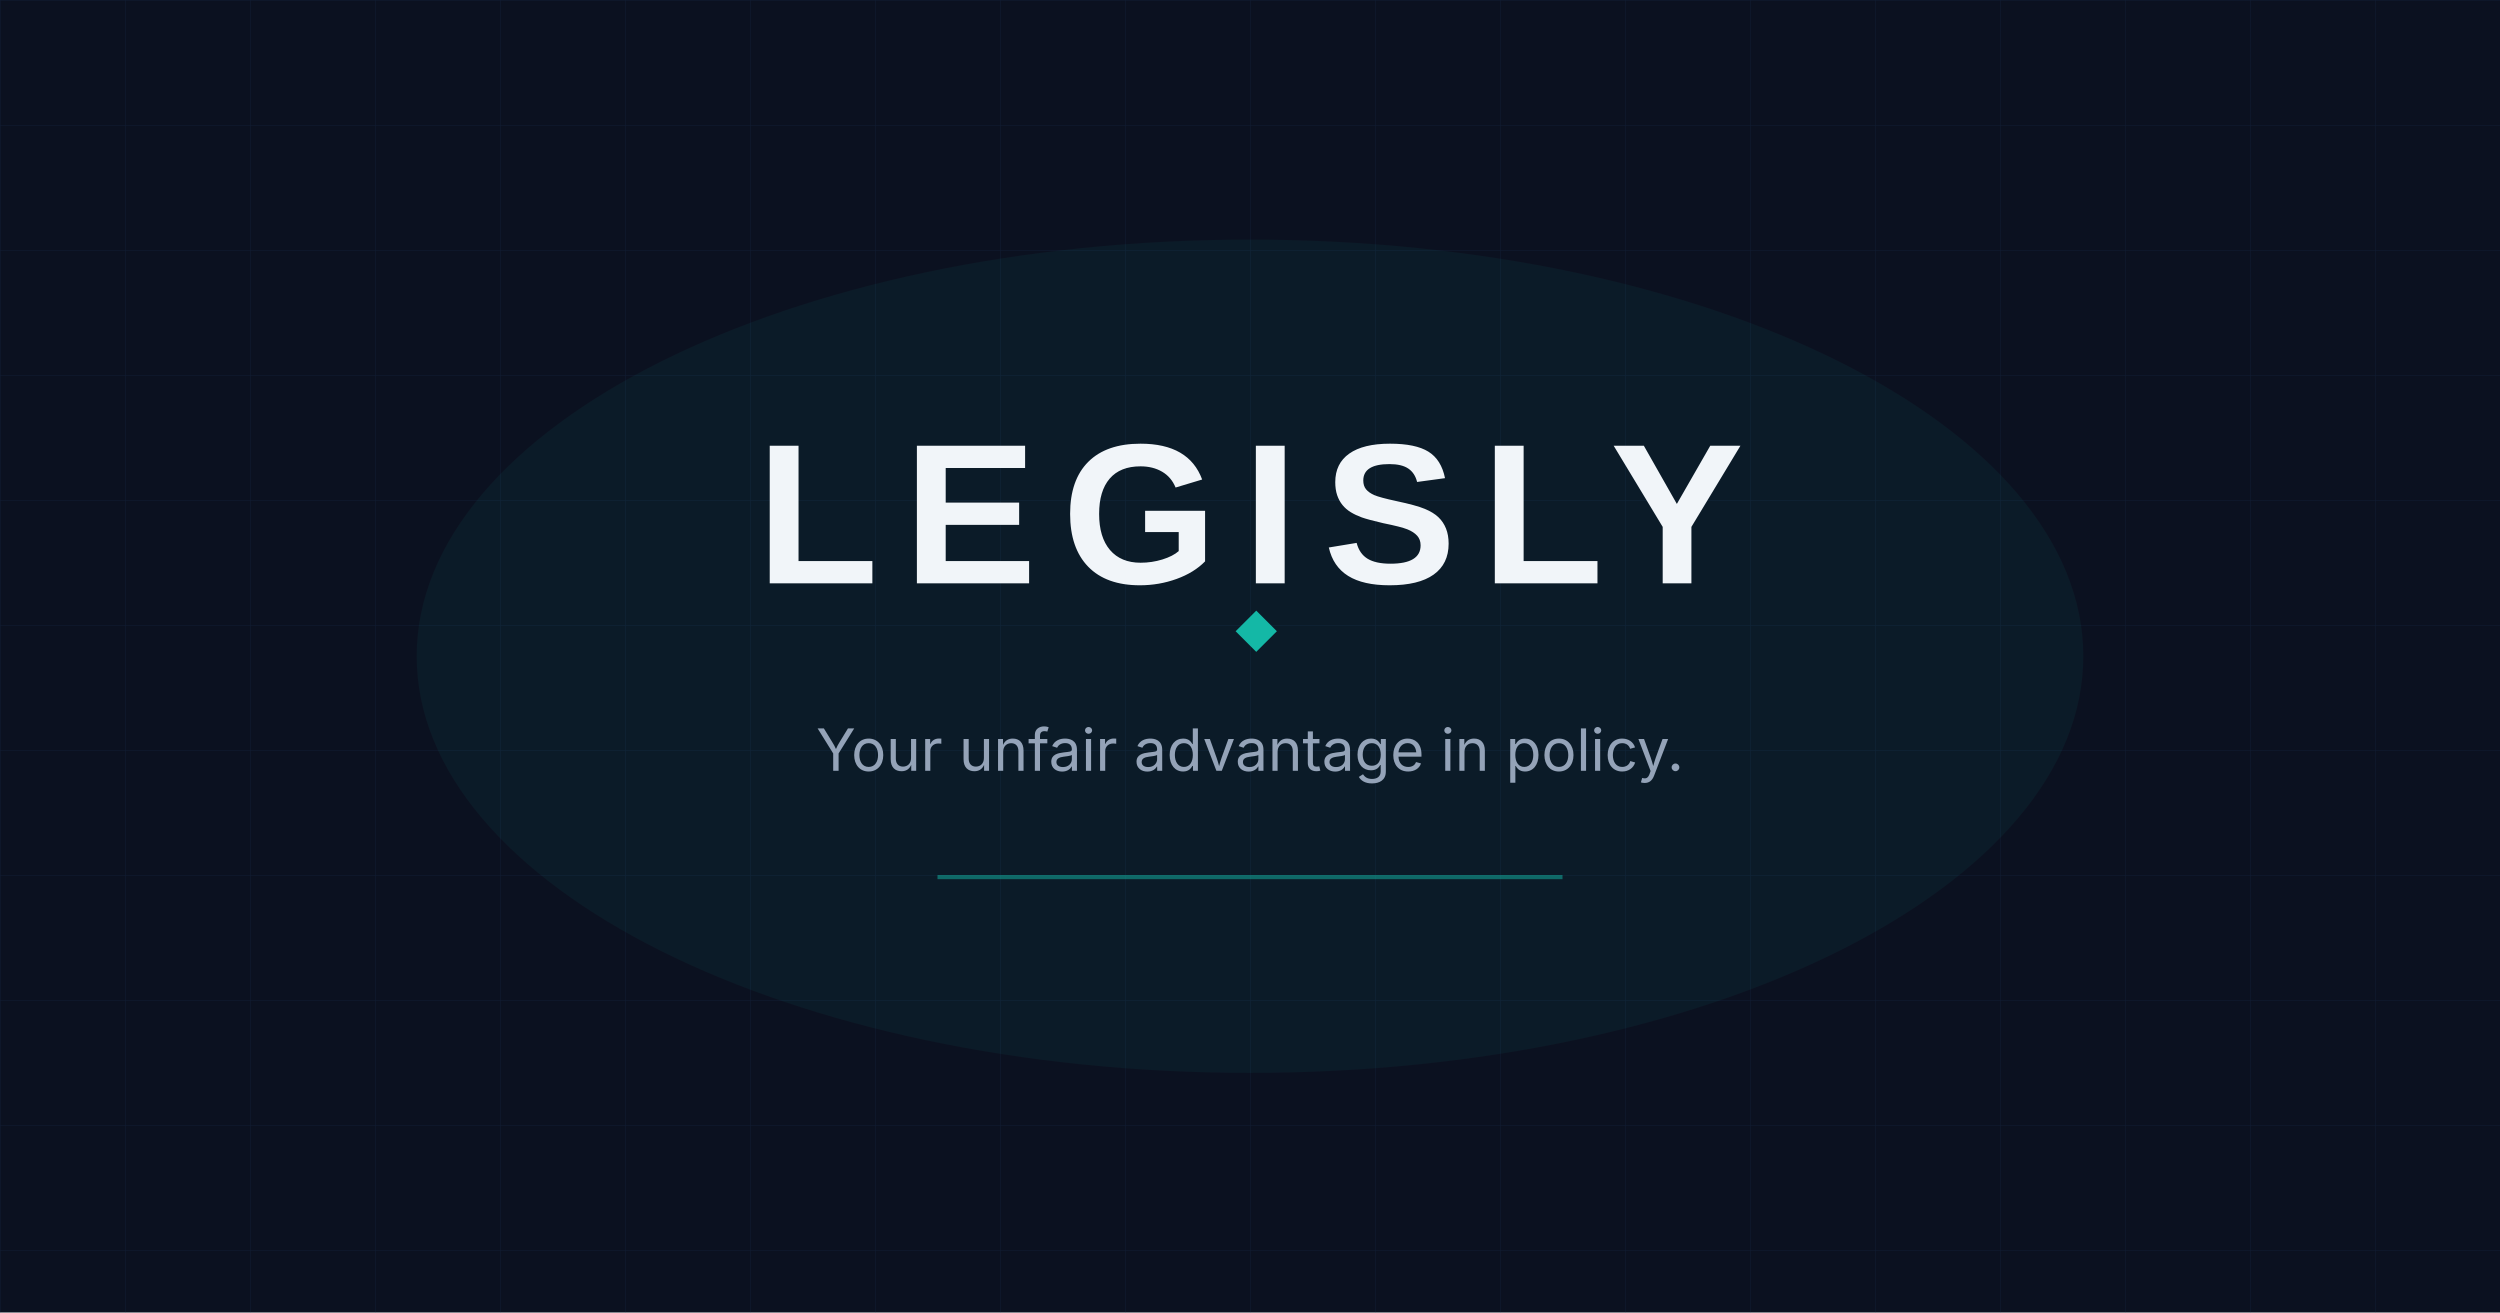
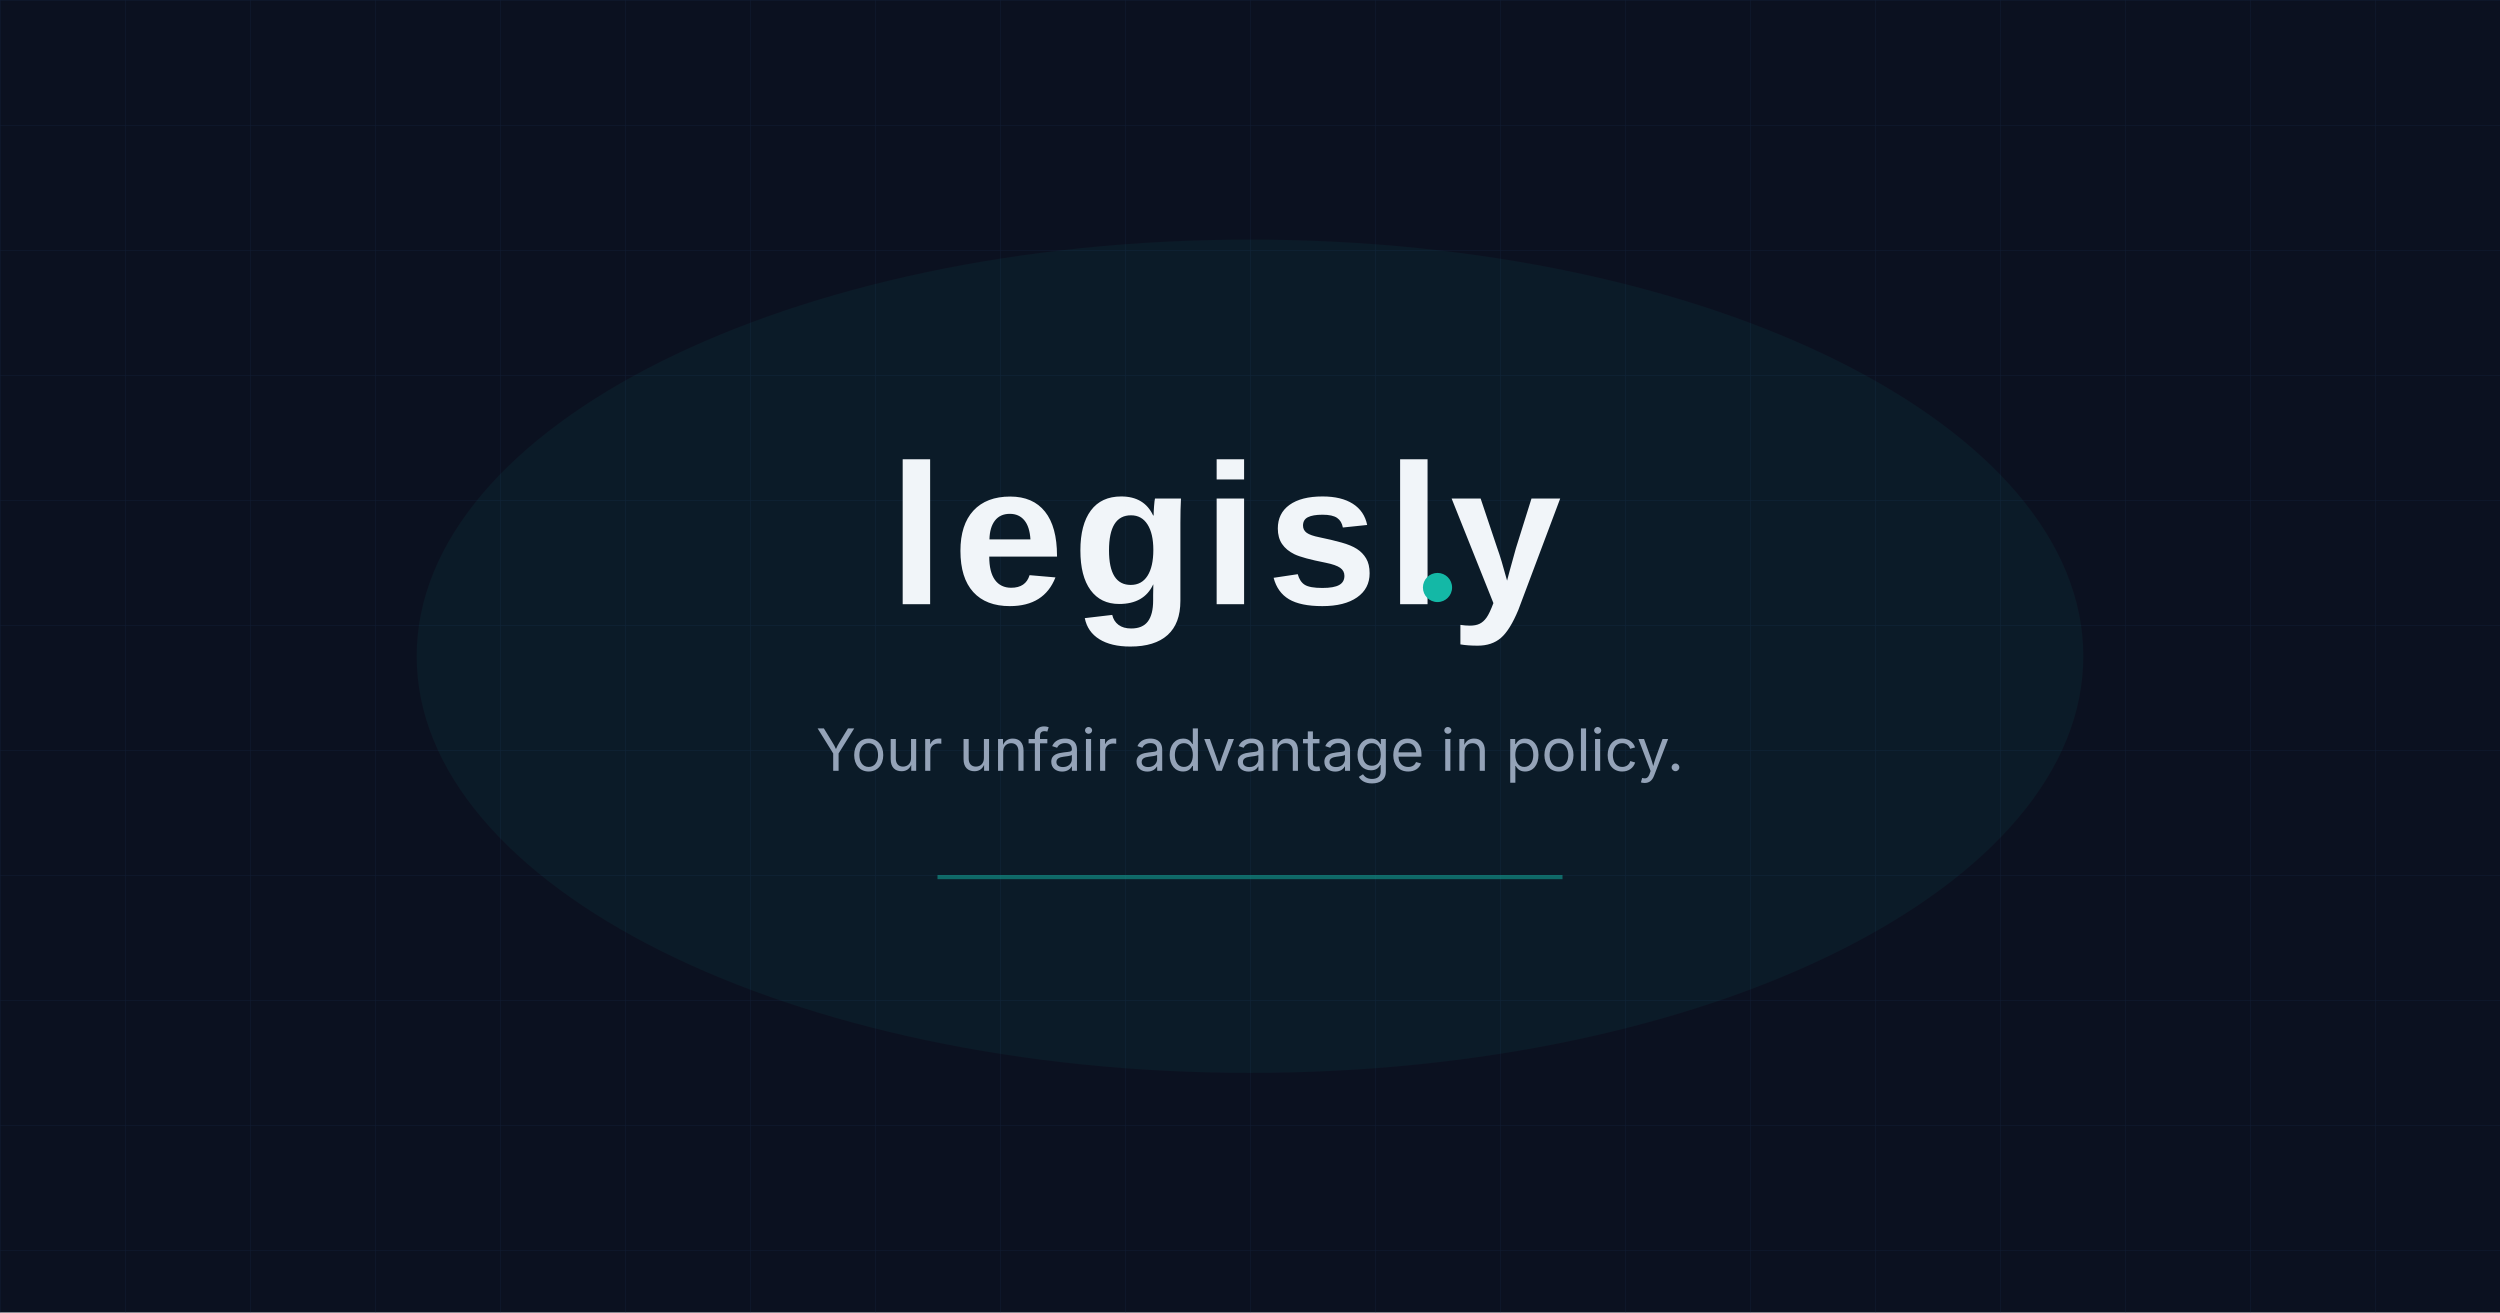
<svg xmlns="http://www.w3.org/2000/svg" width="1200" height="630" viewBox="0 0 1200 630">
  <rect width="1200" height="630" fill="#0B1120" />
  <defs>
    <pattern id="grid" width="60" height="60" patternUnits="userSpaceOnUse">
      <path d="M 60 0 L 0 0 0 60" fill="none" stroke="#1E3A5F" stroke-width="0.5" opacity="0.3" />
    </pattern>
  </defs>
  <rect width="1200" height="630" fill="url(#grid)" />
  <ellipse cx="600" cy="315" rx="400" ry="200" fill="#14B8A6" opacity="0.06" />
-   <text x="600" y="280" text-anchor="middle" font-family="'Space Grotesk', 'Arial', sans-serif" font-size="96" font-weight="700" letter-spacing="12" fill="#F1F5F9">LEGISLY</text>
-   <rect x="596" y="296" width="14" height="14" fill="#14B8A6" transform="rotate(45 603 303)" />
+   <text x="588" y="290" text-anchor="middle" font-family="'Space Grotesk', 'Arial', sans-serif" font-size="96" font-weight="700" letter-spacing="4" fill="#F1F5F9">legisly</text>
+   <circle cx="690" cy="282" r="7" fill="#14B8A6" />
  <text x="600" y="370" text-anchor="middle" font-family="'Inter', 'Arial', sans-serif" font-size="28" font-weight="400" fill="#94A3B8">Your unfair advantage in policy.</text>
  <rect x="450" y="420" width="300" height="2" fill="#14B8A6" opacity="0.5" />
</svg>
